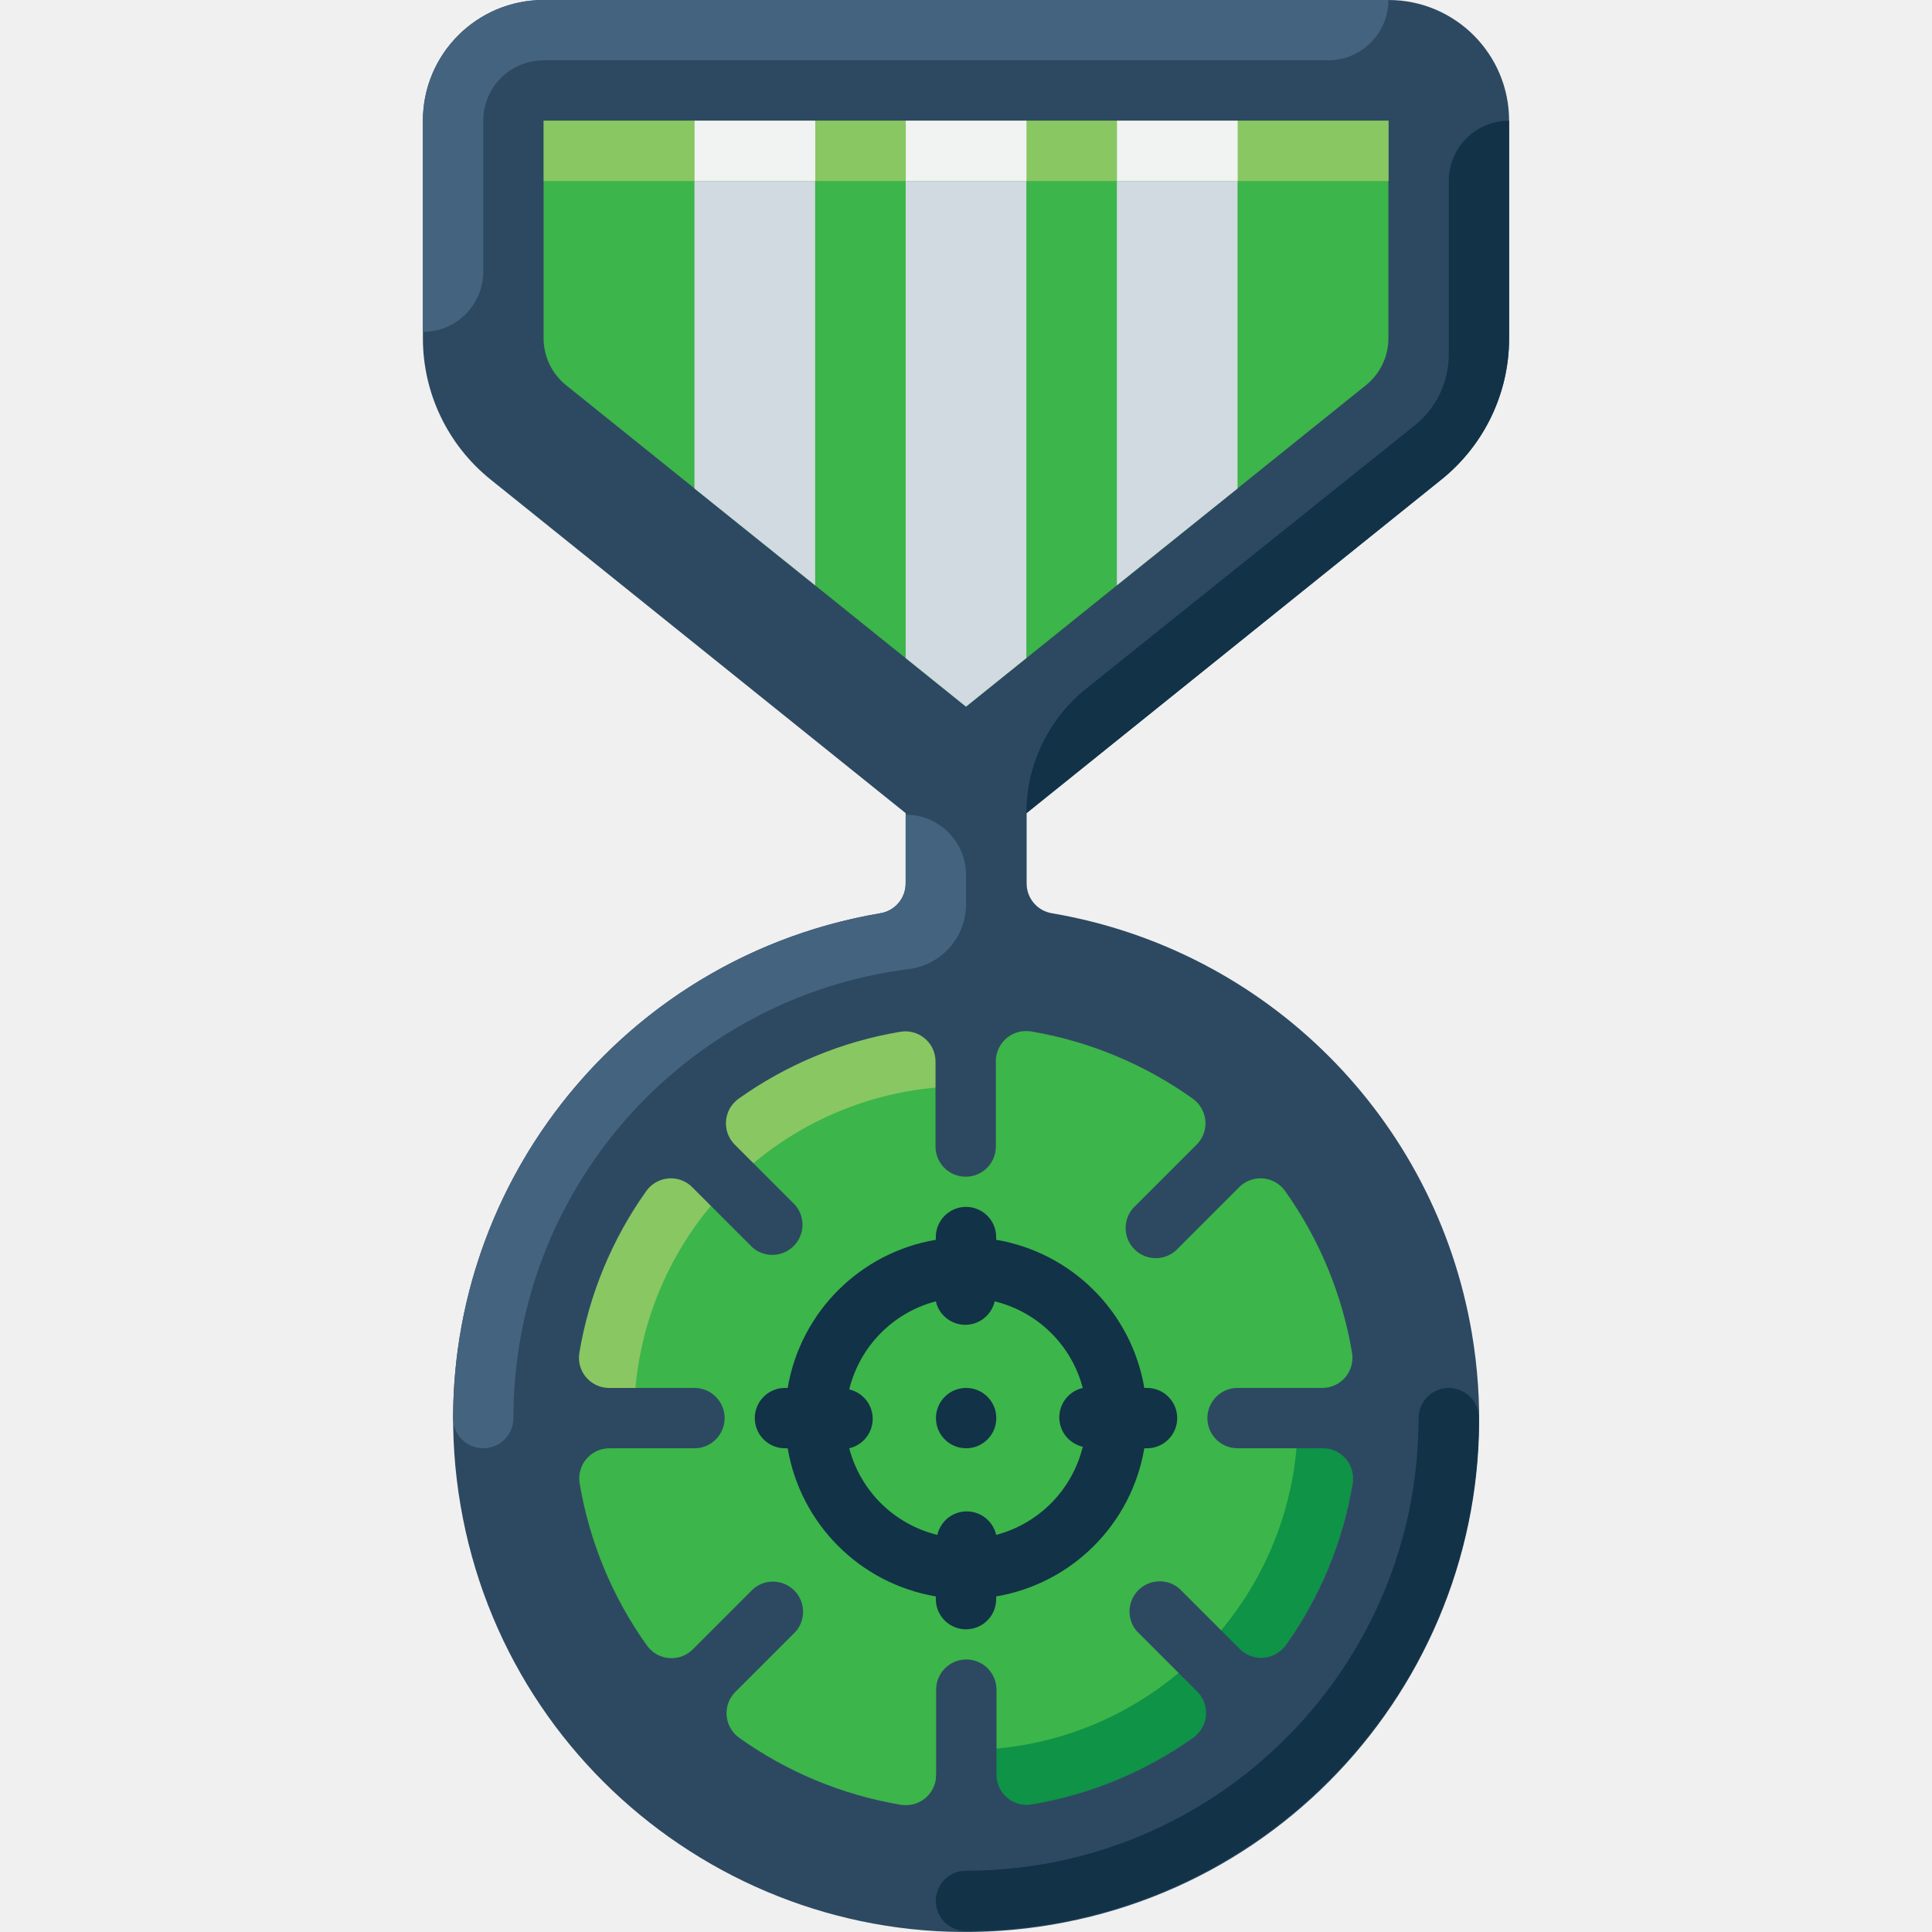
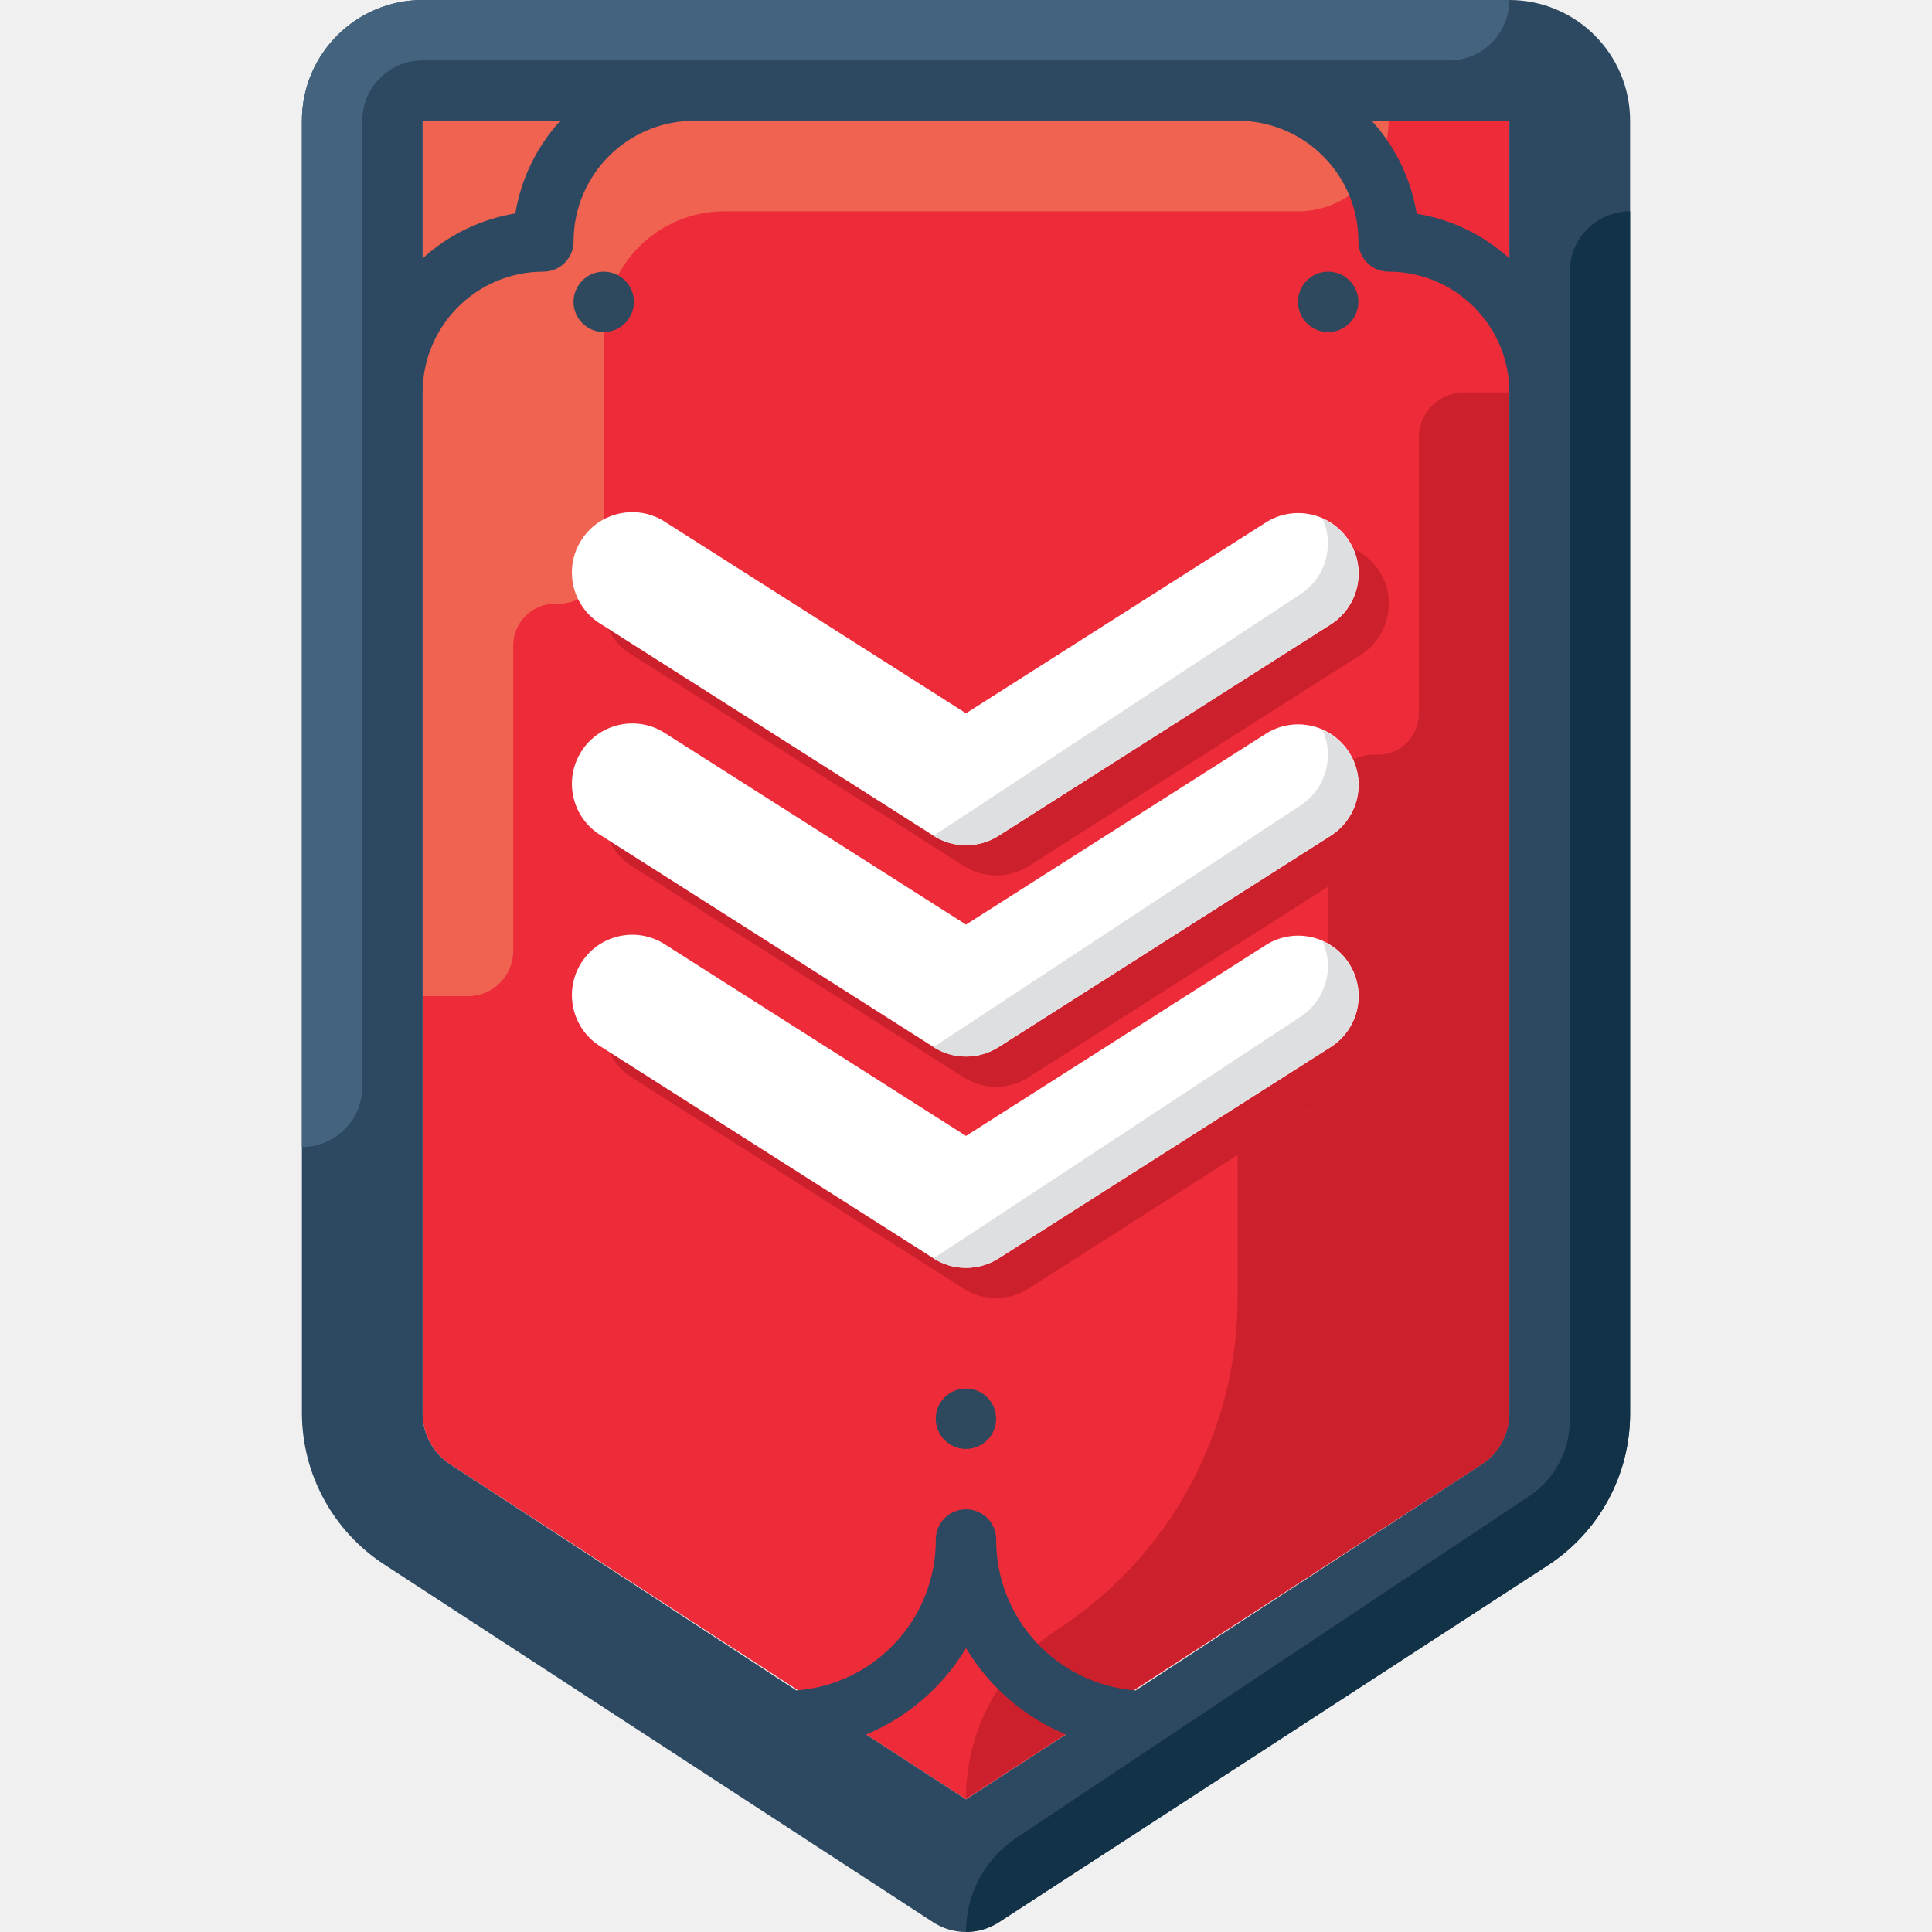
- <svg xmlns="http://www.w3.org/2000/svg" version="1.1" id="Layer_1" x="0px" y="0px" viewBox="0 0 512.008 512.008" style="enable-background:new 0 0 512.008 512.008;" xml:space="preserve">
-   <path style="fill:#3CB54A;" d="M256.004,479.768c-57.412,0-103.95-46.537-103.95-103.95s46.537-103.95,103.95-103.95  s103.95,46.537,103.95,103.95S313.408,479.768,256.004,479.768z" />
-   <path style="fill:#89C763;" d="M160.05,383.814c-4.414,0-7.996-3.582-7.996-7.996c0-57.412,46.537-103.95,103.95-103.95  c4.414,0,7.996,3.582,7.996,7.996s-3.582,7.996-7.996,7.996c-48.576,0-87.957,39.381-87.957,87.957  C168.047,380.232,164.464,383.814,160.05,383.814z" />
-   <path style="fill:#0E9347;" d="M256.004,479.768c-4.414,0-7.996-3.582-7.996-7.996c0-4.414,3.582-7.996,7.996-7.996  c48.576,0,87.957-39.381,87.957-87.957c0-4.414,3.582-7.996,7.996-7.996s7.996,3.582,7.996,7.996  C359.954,433.23,313.408,479.768,256.004,479.768z" />
-   <path style="fill:#2D4961;" d="M382.023,127.058c11.331-9.116,17.919-22.877,17.911-37.422V31.985  C399.934,14.321,385.613,0,367.95,0H144.058c-17.663,0-31.985,14.321-31.985,31.985v57.652  c-0.008,14.545,6.581,28.306,17.911,37.422l110.027,88.437v18.551c0.048,3.99-2.855,7.396-6.797,7.996  c-74.004,12.61-123.78,82.824-111.178,156.836s82.824,123.78,156.836,111.178c74.012-12.602,123.78-82.824,111.178-156.836  c-9.691-56.9-54.27-101.479-111.178-111.178c-3.942-0.6-6.845-4.006-6.797-7.996v-18.551L382.023,127.058z M316.055,291.139  c3.614,2.535,4.502,7.516,1.967,11.139c-0.272,0.392-0.584,0.76-0.928,1.095l-15.992,15.992c-3.35,2.871-3.742,7.924-0.872,11.275  c2.871,3.35,7.924,3.742,11.275,0.872c0.312-0.272,0.608-0.56,0.872-0.872l15.992-15.992c3.111-3.142,8.172-3.166,11.307-0.056  c0.344,0.336,0.648,0.704,0.928,1.095c9.028,12.69,15.073,27.259,17.671,42.619c0.84,4.334-1.991,8.532-6.333,9.371  c-0.552,0.104-1.111,0.152-1.663,0.144h-22.309c-4.414,0-7.996,3.582-7.996,7.996s3.582,7.996,7.996,7.996h22.469  c4.414-0.08,8.06,3.43,8.14,7.852c0.008,0.56-0.04,1.119-0.144,1.663c-2.599,15.361-8.644,29.93-17.671,42.619  c-2.535,3.614-7.516,4.502-11.139,1.967c-0.392-0.272-0.76-0.584-1.095-0.928l-15.992-15.992c-3.35-2.871-8.404-2.479-11.275,0.872  c-2.567,2.991-2.567,7.412,0,10.403l15.992,15.992c3.142,3.11,3.166,8.172,0.056,11.307c-0.336,0.344-0.704,0.648-1.095,0.928  c-12.69,9.028-27.259,15.073-42.619,17.671c-4.334,0.84-8.532-1.991-9.371-6.333c-0.104-0.552-0.152-1.111-0.144-1.663v-22.389  c0-4.414-3.582-7.996-7.996-7.996s-7.996,3.582-7.996,7.996v22.469c0.08,4.414-3.43,8.06-7.852,8.14  c-0.56,0.008-1.119-0.04-1.663-0.144c-15.361-2.599-29.93-8.644-42.619-17.671c-3.614-2.535-4.502-7.516-1.967-11.139  c0.272-0.392,0.584-0.76,0.928-1.095l15.992-15.992c2.871-3.35,2.479-8.404-0.872-11.275c-2.991-2.567-7.412-2.567-10.403,0  l-15.992,15.992c-3.11,3.142-8.172,3.166-11.307,0.056c-0.344-0.336-0.648-0.704-0.928-1.095  c-9.068-12.706-15.137-27.307-17.751-42.699c-0.84-4.334,1.991-8.532,6.333-9.371c0.552-0.104,1.111-0.152,1.663-0.144h22.389  c4.414,0,7.996-3.582,7.996-7.996s-3.582-7.996-7.996-7.996H161.57c-4.414,0.08-8.06-3.43-8.14-7.852  c-0.008-0.56,0.04-1.119,0.144-1.663c2.599-15.361,8.644-29.93,17.671-42.619c2.535-3.614,7.516-4.502,11.139-1.967  c0.392,0.272,0.76,0.584,1.095,0.928l15.992,15.992c3.35,2.871,8.404,2.479,11.275-0.872c2.567-2.991,2.567-7.412,0-10.403  l-15.992-15.992c-3.142-3.11-3.166-8.172-0.056-11.307c0.336-0.344,0.704-0.648,1.095-0.928  c12.69-9.028,27.259-15.073,42.619-17.671c4.334-0.84,8.532,1.991,9.371,6.333c0.104,0.552,0.152,1.111,0.144,1.663v22.389  c0,4.414,3.582,7.996,7.996,7.996c4.414,0,7.996-3.582,7.996-7.996v-22.469c-0.08-4.414,3.43-8.06,7.852-8.14  c0.56-0.008,1.119,0.04,1.663,0.144C288.796,276.01,303.365,282.079,316.055,291.139z" />
-   <path style="fill:#3CB54A;" d="M150.055,102.111c-3.79-3.031-5.997-7.62-5.997-12.474V31.985H367.95v57.652  c0,4.854-2.207,9.443-5.997,12.474l-105.949,85.159L150.055,102.111z" />
-   <path style="fill:#123247;" d="M256.004,511.752c-4.414,0-7.996-3.582-7.996-7.996s3.582-7.996,7.996-7.996  c66.24,0,119.942-53.702,119.942-119.942c0-4.414,3.582-7.996,7.996-7.996s7.996,3.582,7.996,7.996  C391.938,450.894,331.072,511.752,256.004,511.752L256.004,511.752z" />
-   <path style="fill:#44637F;" d="M240.012,215.895v18.151c0.048,3.99-2.855,7.396-6.797,7.996  c-65.256,11.099-113.033,67.583-113.145,133.775c0,4.414,3.582,7.996,7.996,7.996c4.414,0,7.996-3.582,7.996-7.996  c-0.016-60.315,44.77-111.258,104.589-118.982c8.66-0.968,15.249-8.236,15.353-16.952l0,0v-7.996  C256.004,223.052,248.839,215.895,240.012,215.895z" />
-   <path style="fill:#123247;" d="M383.942,47.977v46.058c-0.016,7.284-3.342,14.169-9.036,18.711l-86.918,69.646  c-10.091,8.028-15.976,20.214-15.992,33.104l0,0l110.027-88.437c11.331-9.116,17.919-22.877,17.911-37.422V31.985  C391.098,31.985,383.942,39.141,383.942,47.977z" />
-   <path style="fill:#44637F;" d="M144.058,0c-17.663,0-31.985,14.321-31.985,31.985v55.973l0,0c8.836,0,15.992-7.157,15.992-15.992  V31.985c0-8.836,7.157-15.992,15.992-15.992h207.899c8.836,0,15.992-7.157,15.992-15.992H144.058z" />
+ <svg xmlns="http://www.w3.org/2000/svg" version="1.1" id="Layer_1" x="0px" y="0px" viewBox="0 0 512.002 512.002" style="enable-background:new 0 0 512.002 512.002;" xml:space="preserve">
+   <path style="fill:#EE2C39;" d="M119.287,388.062c-4.552-2.96-7.288-8.016-7.28-13.439V31.999h287.987v342.624  c0.008,5.424-2.728,10.48-7.28,13.439l-136.714,88.796L119.287,388.062z" />
+   <circle style="fill:#2E485D;" cx="255.985" cy="375.982" r="8" />
+   <path style="fill:#F16351;" d="M112.008,31.999v231.989h11.999c6.624,0,11.999-5.376,11.999-11.999l0,0v-81.196  c0.16-6.136,5.272-10.983,11.415-10.815c0.144,0,0.288,0.008,0.424,0.016l0,0c6.624,0.088,12.071-5.216,12.159-11.839  c0-0.056,0-0.104,0-0.16V87.996c0-17.671,14.327-31.999,31.998-31.999h151.993c13.255,0,23.999-10.743,23.999-23.999H112.008z" />
  <g>
-     <polygon style="fill:#D1D9E1;" points="327.969,129.457 327.969,47.977 295.985,47.977 295.985,155.125  " />
-     <polygon style="fill:#D1D9E1;" points="216.023,155.125 216.023,47.977 184.039,47.977 184.039,129.457  " />
-     <polygon style="fill:#D1D9E1;" points="240.012,174.396 256.004,187.269 271.996,174.396 271.996,47.977 240.012,47.977  " />
-   </g>
-   <rect x="144.09" y="31.985" style="fill:#89C763;" width="223.892" height="15.992" />
-   <g>
-     <rect x="184.071" y="31.985" style="fill:#F1F2F2;" width="31.985" height="15.992" />
-     <rect x="240.044" y="31.985" style="fill:#F1F2F2;" width="31.985" height="15.992" />
-     <rect x="296.017" y="31.985" style="fill:#F1F2F2;" width="31.985" height="15.992" />
+     <circle style="fill:#2E485D;" cx="159.99" cy="79.996" r="8" />
+     <circle style="fill:#2E485D;" cx="351.981" cy="79.996" r="8" />
  </g>
  <g>
-     <circle style="fill:#123247;" cx="256.036" cy="375.818" r="7.996" />
-     <path style="fill:#123247;" d="M303.981,367.822h-0.72c-3.414-20.102-19.159-35.847-39.261-39.261v-0.72   c0-4.414-3.582-7.996-7.996-7.996c-4.414,0-7.996,3.582-7.996,7.996v0.72c-20.102,3.414-35.847,19.159-39.261,39.261h-0.72   c-4.414,0-7.996,3.582-7.996,7.996s3.582,7.996,7.996,7.996h0.72c3.414,20.102,19.159,35.847,39.261,39.261v0.72   c0,4.414,3.582,7.996,7.996,7.996c4.414,0,7.996-3.582,7.996-7.996v-0.72c20.102-3.414,35.847-19.159,39.261-39.261h0.72   c4.414,0,7.996-3.582,7.996-7.996S308.395,367.822,303.981,367.822z M264,406.763c-0.984-4.302-5.269-7.005-9.571-6.021   c-2.999,0.68-5.333,3.023-6.021,6.021c-11.402-2.783-20.366-11.594-23.349-22.949c4.302-0.984,7.005-5.269,6.021-9.571   c-0.68-2.999-3.023-5.333-6.021-6.021c2.783-11.402,11.594-20.366,22.949-23.349c0.984,4.302,5.269,7.005,9.571,6.021   c2.999-0.68,5.333-3.023,6.021-6.021c11.402,2.783,20.366,11.594,23.349,22.949c-4.302,0.984-7.005,5.269-6.021,9.571   c0.68,2.999,3.023,5.333,6.021,6.021C284.158,394.817,275.355,403.78,264,406.763z" />
+     <path style="fill:#CC202C;" d="M387.995,103.995c-6.624,0-11.999,5.376-11.999,11.999v73.197c0,5.968-4.832,10.799-10.799,10.799   c-0.024,0-0.056,0-0.08,0h-1.12c-1.92-0.008-3.816,0.464-5.52,1.36c-4.888-2.16-10.528-1.744-15.039,1.12l-79.436,50.558   l-79.436-50.558c-7.464-4.752-17.367-2.544-22.119,4.92c-4.752,7.464-2.544,17.367,4.92,22.119l87.996,55.997   c5.248,3.344,11.951,3.344,17.199,0l79.436-50.558v21.039c-3.032,0-6,0.856-8.56,2.48l-79.436,50.558l-79.436-50.558   c-7.464-4.752-17.367-2.544-22.119,4.92c-4.752,7.464-2.544,17.367,4.92,22.119l87.996,55.997c5.248,3.344,11.951,3.344,17.199,0   l55.437-35.438c-0.048,0.64-0.048,1.28,0,1.92v35.998c-0.056,35.566-18.119,68.693-47.998,87.996   c-15.015,9.88-24.039,26.663-23.999,44.638l136.714-88.556c4.168-2.68,6.856-7.144,7.28-12.079l0,0V103.995H387.995z    M347.997,293.426c-0.792,0.688-1.68,1.248-2.64,1.68L347.997,293.426z" />
+     <path style="fill:#CC202C;" d="M264.001,231.989c-3.032,0-6-0.856-8.56-2.48l-87.996-55.997   c-7.616-4.48-10.152-14.287-5.672-21.903c4.48-7.616,14.287-10.152,21.903-5.672c0.328,0.192,0.656,0.4,0.968,0.616l79.356,50.478   l79.436-50.558c7.464-4.752,17.367-2.544,22.119,4.92s2.544,17.367-4.92,22.119l-87.996,55.997   C270.056,231.141,267.056,232.005,264.001,231.989z" />
  </g>
+   <path style="fill:#FFFFFF;" d="M256.001,335.984c-3.032,0-6-0.856-8.56-2.48l-87.996-55.997c-7.616-4.48-10.152-14.287-5.672-21.903  c4.48-7.616,14.287-10.152,21.903-5.672c0.328,0.192,0.656,0.4,0.968,0.616l79.356,50.478l79.436-50.558  c7.464-4.752,17.367-2.544,22.119,4.92c4.752,7.464,2.544,17.367-4.92,22.119l-87.996,55.997  C262.057,335.136,259.057,336,256.001,335.984z" />
+   <path style="fill:#DDDFE1;" d="M357.516,255.428c-1.704-2.648-4.152-4.736-7.04-6c3.288,7.232,0.768,15.783-5.92,20.079  l-97.195,63.997c5.248,3.344,11.951,3.344,17.199,0l87.996-55.997C360.02,272.779,362.244,262.9,357.516,255.428L357.516,255.428z" />
+   <g>
+     <path style="fill:#FFFFFF;" d="M256.001,279.987c-3.032,0-6-0.856-8.56-2.48l-87.996-55.997   c-7.616-4.48-10.152-14.287-5.672-21.903c4.48-7.616,14.287-10.152,21.903-5.672c0.328,0.192,0.656,0.4,0.968,0.616l79.356,50.478   l79.436-50.558c7.464-4.752,17.367-2.544,22.119,4.92c4.752,7.464,2.544,17.367-4.92,22.119l-87.996,55.997   C262.057,279.139,259.057,280.003,256.001,279.987z" />
+     <path style="fill:#FFFFFF;" d="M256.001,223.99c-3.032,0-6-0.856-8.56-2.48l-87.996-55.997c-7.616-4.48-10.152-14.287-5.672-21.903   c4.48-7.616,14.287-10.152,21.903-5.672c0.328,0.192,0.656,0.4,0.968,0.616l79.356,50.478l79.436-50.558   c7.464-4.752,17.367-2.544,22.119,4.92c4.752,7.464,2.544,17.367-4.92,22.119l-87.996,55.997   C262.057,223.142,259.057,224.006,256.001,223.99z" />
+   </g>
+   <g>
+     <path style="fill:#DDDFE1;" d="M357.516,199.431c-1.704-2.648-4.152-4.736-7.04-6c3.288,7.232,0.768,15.783-5.92,20.079   l-97.195,63.997c5.248,3.344,11.951,3.344,17.199,0l87.996-55.997C360.02,216.782,362.244,206.902,357.516,199.431L357.516,199.431   z" />
+     <path style="fill:#DDDFE1;" d="M357.516,143.433c-1.704-2.648-4.152-4.736-7.04-6c3.288,7.232,0.768,15.783-5.92,20.079   l-97.195,63.997c5.248,3.344,11.951,3.344,17.199,0l87.996-55.997C360.02,160.784,362.244,150.905,357.516,143.433L357.516,143.433   z" />
+   </g>
+   <path style="fill:#2D4961;" d="M399.994,0H112.008C94.337,0,80.009,14.327,80.009,31.999v342.624  c0.08,16.159,8.288,31.191,21.839,39.998l145.433,94.796c5.304,3.448,12.135,3.448,17.439,0l145.433-94.556  c13.551-8.808,21.759-23.839,21.839-39.998V31.999C431.993,14.327,417.665,0,399.994,0z M399.994,68.477  c-6.872-6.24-15.399-10.352-24.559-11.839c-1.496-9.2-5.64-17.759-11.919-24.639h36.478V68.477z M148.486,31.999  c-6.264,6.864-10.408,15.391-11.919,24.559c-9.168,1.512-17.695,5.656-24.559,11.919V31.999H148.486z M256.001,476.858  l-26.479-17.199c11.047-4.6,20.327-12.623,26.479-22.879c6.152,10.256,15.431,18.279,26.479,22.879L256.001,476.858z   M399.994,374.622c0.008,5.424-2.728,10.48-7.28,13.439l-91.756,59.917c-20.895-1.592-37.022-19.039-36.958-39.998  c0-4.416-3.584-8-8-8s-8,3.584-8,8c0.064,20.959-16.063,38.406-36.958,39.998l-91.756-59.917c-4.552-2.96-7.288-8.016-7.28-13.439  V103.995c0-17.671,14.327-31.998,31.998-31.998c4.416,0,8-3.584,8-8c0-17.671,14.327-31.999,31.999-31.999h143.993  c17.671,0,31.999,14.327,31.999,31.999c0,4.416,3.584,8,8,8c17.671,0,31.999,14.327,31.999,31.998L399.994,374.622L399.994,374.622z  " />
+   <path style="fill:#44637F;" d="M80.009,31.999v271.987l0,0c8.84,0,15.999-7.16,15.999-15.999V31.999  c0-8.84,7.16-15.999,15.999-15.999h271.987c8.84,0,15.999-7.16,15.999-15.999H112.008C94.329,0,80.009,14.327,80.009,31.999z" />
+   <path style="fill:#123247;" d="M410.154,414.861c13.551-8.808,21.759-23.839,21.839-39.998V55.997l0,0  c-8.84,0-15.999,7.16-15.999,15.999v304.466c0,8.04-4.024,15.551-10.719,19.999L269.28,487.097  c-8.304,5.56-13.287,14.887-13.279,24.879l0,0c3.096,0.008,6.12-0.88,8.72-2.56L410.154,414.861z" />
  <g>
</g>
  <g>
</g>
  <g>
</g>
  <g>
</g>
  <g>
</g>
  <g>
</g>
  <g>
</g>
  <g>
</g>
  <g>
</g>
  <g>
</g>
  <g>
</g>
  <g>
</g>
  <g>
</g>
  <g>
</g>
  <g>
</g>
</svg>
